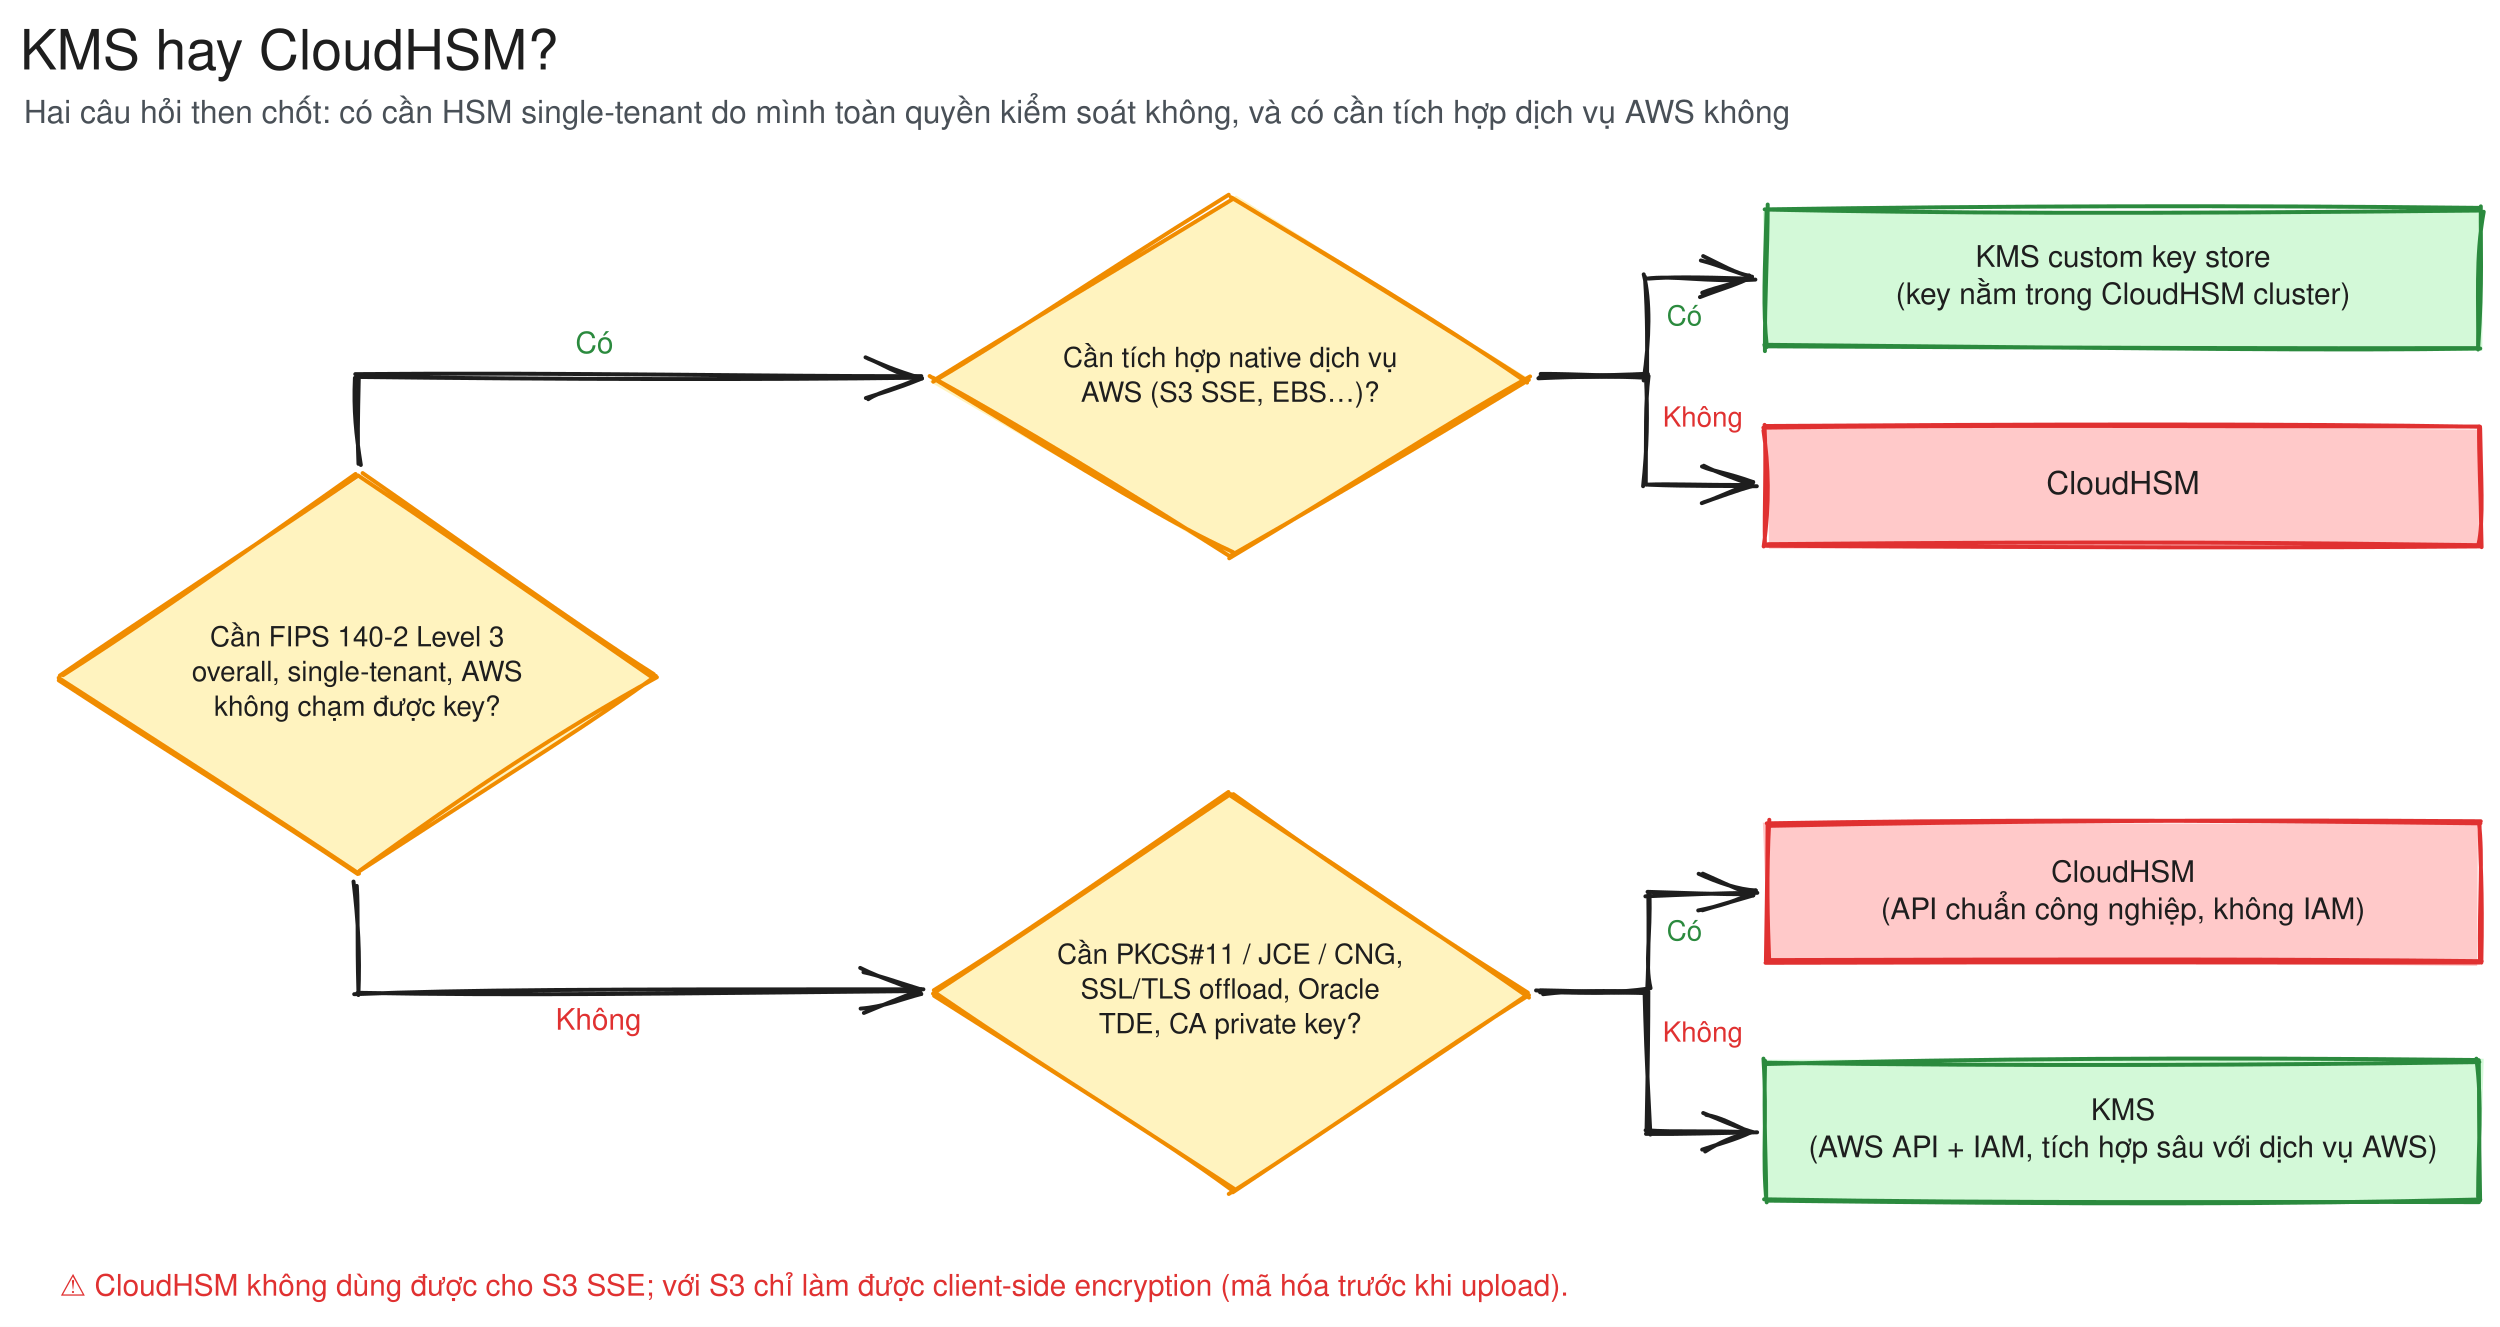
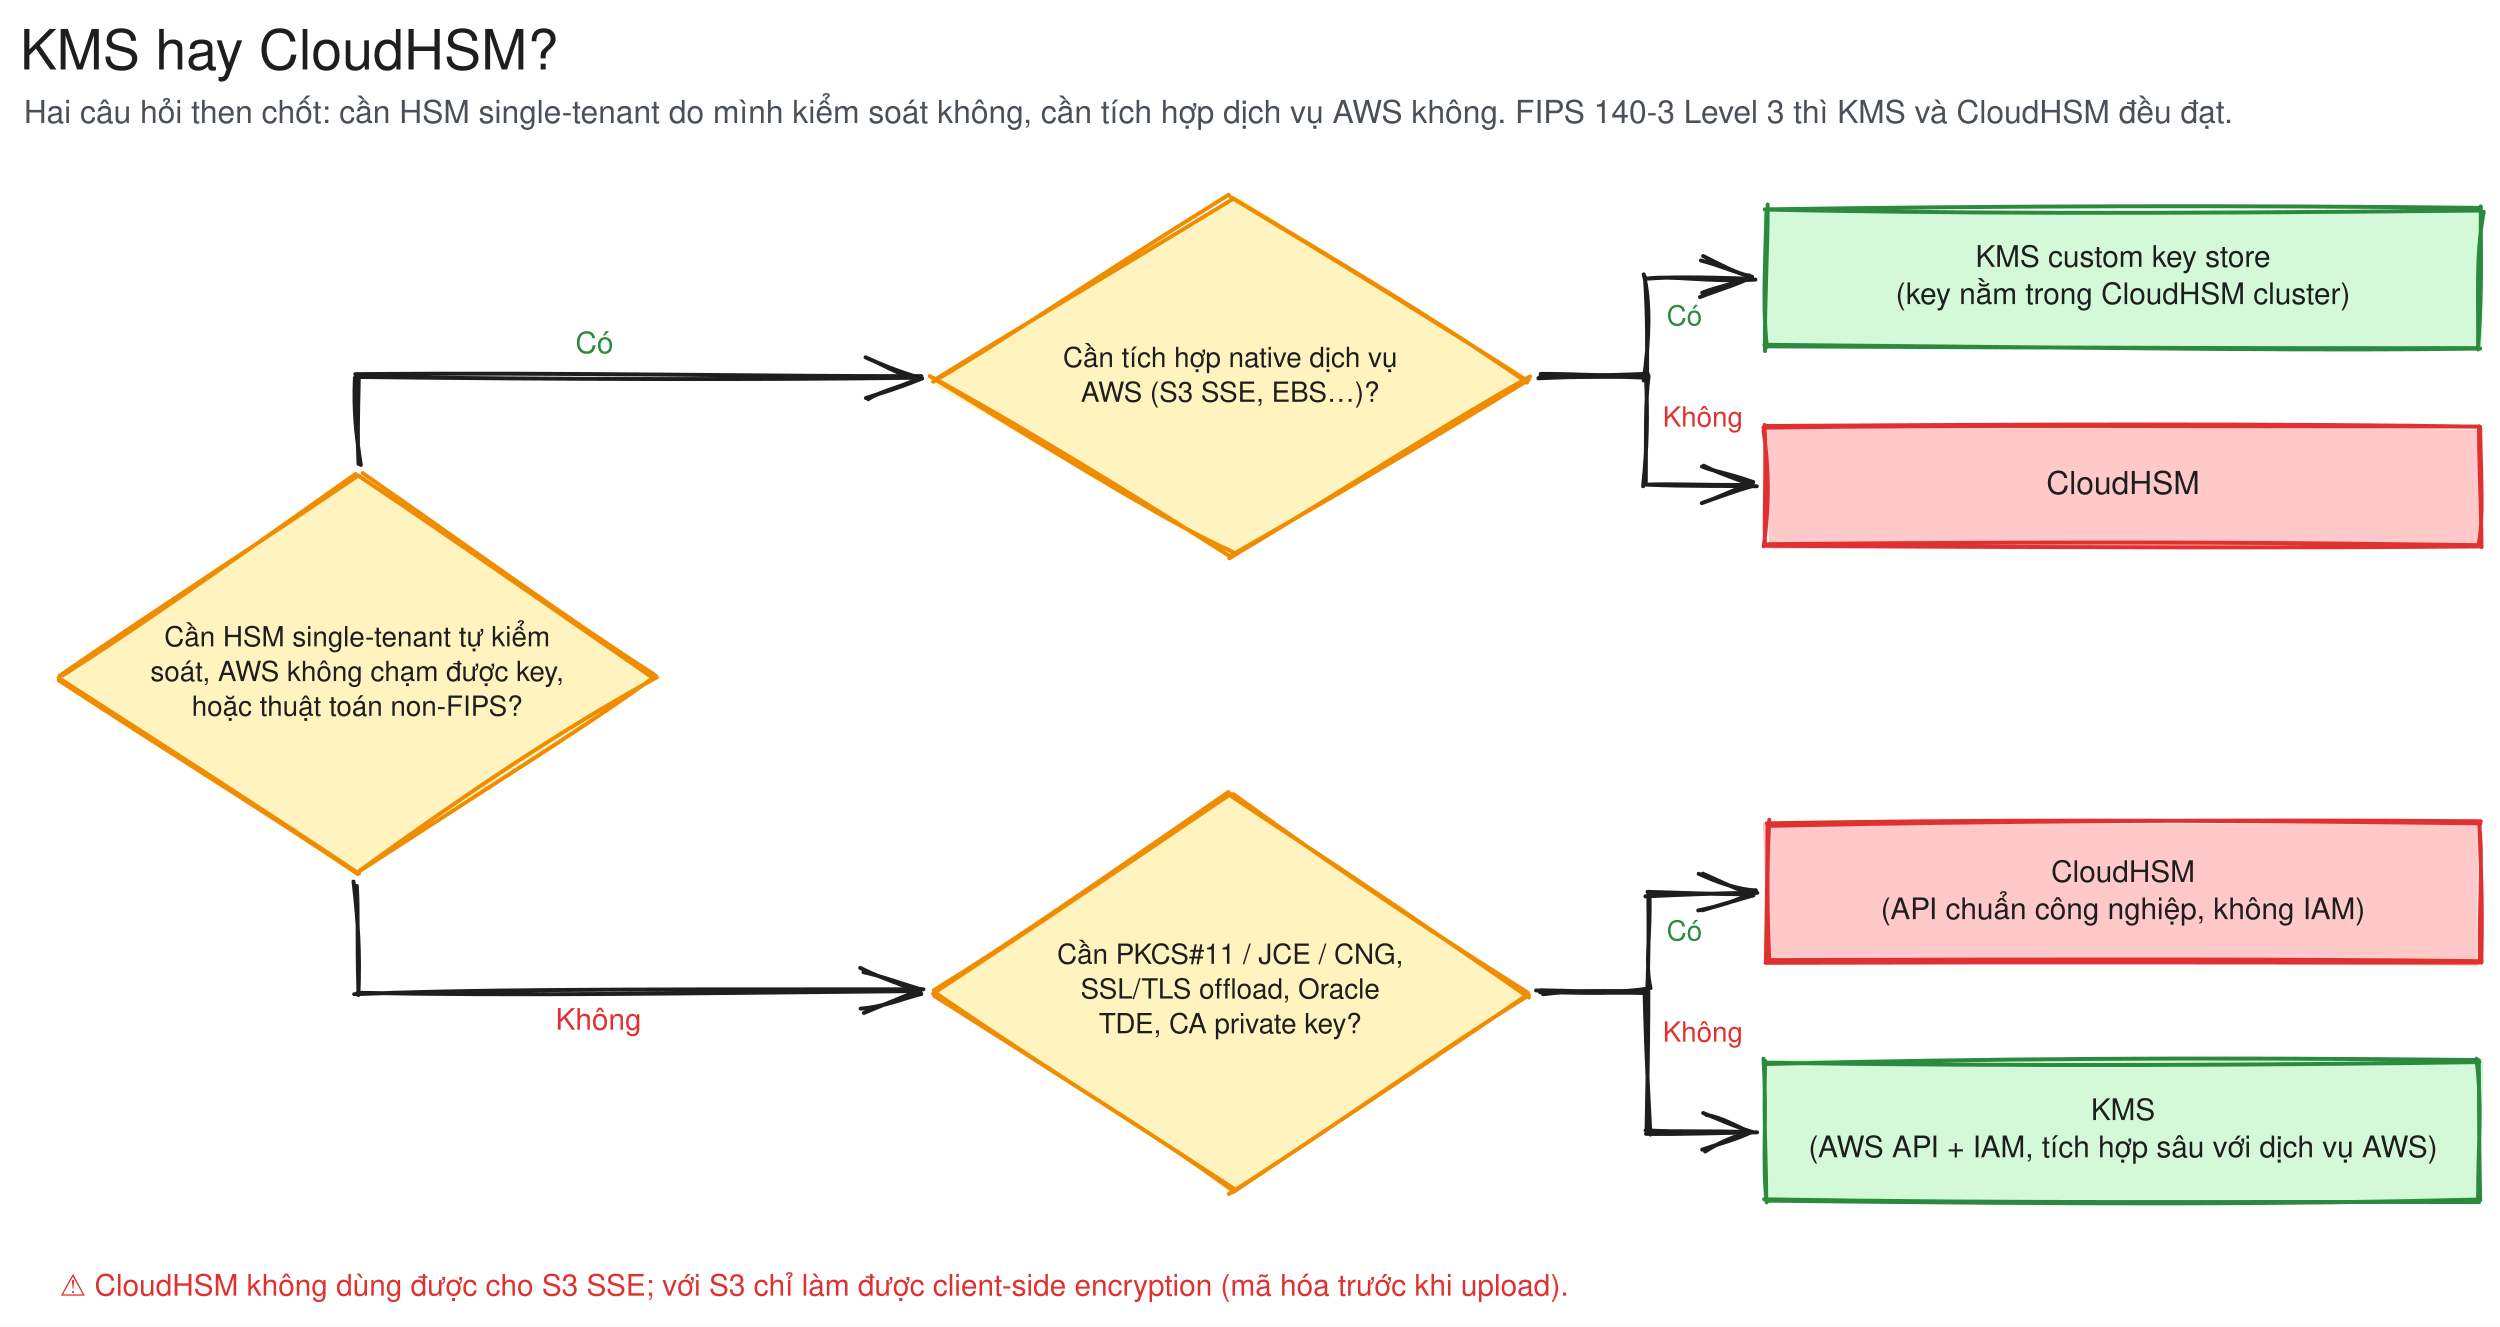
<svg xmlns="http://www.w3.org/2000/svg" version="1.1" viewBox="0 0 1260 668.75" width="1260" height="668.75">
  <defs>
    <style>
      @font-face {
        font-family: "Virgil";
        src: url("https://excalidraw.com/Virgil.woff2");
      }
      @font-face {
        font-family: "Cascadia";
        src: url("https://excalidraw.com/Cascadia.woff2");
      }
    </style>
  </defs>
  <rect x="0" y="0" width="1260" height="668.75" fill="#ffffff" />
  <g transform="translate(10 10) rotate(0 132.58 17.5)">
    <text x="0" y="25" font-family="Helvetica, Segoe UI Emoji" font-size="28px" fill="#1e1e1e" text-anchor="start" style="white-space: pre;" direction="ltr">KMS hay CloudHSM?</text>
  </g>
-   <g transform="translate(12 48) rotate(0 457.04 10)">
-     <text x="0" y="14" font-family="Helvetica, Segoe UI Emoji" font-size="16px" fill="#495057" text-anchor="start" style="white-space: pre;" direction="ltr">Hai câu hỏi then chốt: có cần HSM single-tenant do mình toàn quyền kiểm soát không, và có cần tích hợp dịch vụ AWS không</text>
+   <g transform="translate(12 48) rotate(0 567.49 10)">
+     <text x="0" y="14" font-family="Helvetica, Segoe UI Emoji" font-size="16px" fill="#495057" text-anchor="start" style="white-space: pre;" direction="ltr">Hai câu hỏi then chốt: cần HSM single-tenant do mình kiểm soát không, cần tích hợp dịch vụ AWS không. FIPS 140-3 Level 3 thì KMS và CloudHSM đều đạt.</text>
  </g>
  <g stroke-linecap="round" transform="translate(30 240) rotate(0 150 100)">
    <path d="M151.3 0.69 L299.93 102.6 L149.47 198.6 L-1.69 101.15" stroke="none" stroke-width="0" fill="#fff3bf" fill-rule="evenodd" />
    <path d="M152.76 -1.57 C205.5 35.03, 259.54 74.41, 299.54 99.77 M150.42 -0.39 C183.62 21.75, 215.6 43.89, 299.29 101.84 M301.08 101.34 C252.5 128.07, 206.35 158.99, 151.07 198.93 M300.54 100.64 C269.08 123.56, 237.13 143.27, 150.61 199.44 M150.3 200.51 C104.38 169.54, 57.51 140.83, -0.38 102.92 M150.93 200.32 C105 169.47, 59.56 140.31, -0.42 101.68 M1.77 100.3 C32.61 80.56, 62.86 60.05, 149.18 -1.13 M0.15 100.48 C48.7 67.06, 97.95 35.5, 150.44 -0.23" stroke="#f08c00" stroke-width="2" fill="none" />
  </g>
-   <g transform="translate(89.21 313.75) rotate(0 90.79 26.25)">
-     <text x="90.79" y="12" font-family="Helvetica, Segoe UI Emoji" font-size="14px" fill="#1e1e1e" text-anchor="middle" style="white-space: pre;" direction="ltr">Cần FIPS 140-2 Level 3</text>
-     <text x="90.79" y="29.5" font-family="Helvetica, Segoe UI Emoji" font-size="14px" fill="#1e1e1e" text-anchor="middle" style="white-space: pre;" direction="ltr">overall, single-tenant, AWS</text>
-     <text x="90.79" y="47" font-family="Helvetica, Segoe UI Emoji" font-size="14px" fill="#1e1e1e" text-anchor="middle" style="white-space: pre;" direction="ltr">không chạm được key?</text>
+   <g transform="translate(79.12 313.75) rotate(0 100.88 26.25)">
+     <text x="100.88" y="12" font-family="Helvetica, Segoe UI Emoji" font-size="14px" fill="#1e1e1e" text-anchor="middle" style="white-space: pre;" direction="ltr">Cần HSM single-tenant tự kiểm</text>
+     <text x="100.88" y="29.5" font-family="Helvetica, Segoe UI Emoji" font-size="14px" fill="#1e1e1e" text-anchor="middle" style="white-space: pre;" direction="ltr">soát, AWS không chạm được key,</text>
+     <text x="100.88" y="47" font-family="Helvetica, Segoe UI Emoji" font-size="14px" fill="#1e1e1e" text-anchor="middle" style="white-space: pre;" direction="ltr">hoặc thuật toán non-FIPS?</text>
  </g>
  <g stroke-linecap="round" transform="translate(470 100) rotate(0 150 90)">
    <path d="M152.95 -1.47 L301.28 91.22 L149.35 180.64 L-1.61 92.29" stroke="none" stroke-width="0" fill="#fff3bf" fill-rule="evenodd" />
    <path d="M150.96 -0.33 C202.83 31.09, 250.75 58.9, 299.65 92.85 M150.29 -0.62 C202.9 30.96, 255.88 63.67, 299.36 91.64 M301.18 89.71 C253.26 116.57, 209.78 145.52, 149.53 181.39 M300.54 91.46 C265.74 112.56, 232.6 132.83, 150.27 180.03 M151.42 178.24 C119.72 163.63, 86.42 143.19, -1.47 89.53 M150.54 180.82 C98.04 147.32, 44.47 114.73, 0.23 90.37 M0.35 92.37 C39.55 69.54, 73.12 45.4, 149.28 -1.85 M0.9 91.54 C44.23 64.61, 88 38.99, 151.5 0.21" stroke="#f08c00" stroke-width="2" fill="none" />
  </g>
  <g transform="translate(532.64 172.5) rotate(0 87.36 17.5)">
    <text x="87.36" y="12.5" font-family="Helvetica, Segoe UI Emoji" font-size="14px" fill="#1e1e1e" text-anchor="middle" style="white-space: pre;" direction="ltr">Cần tích hợp native dịch vụ</text>
    <text x="87.36" y="30" font-family="Helvetica, Segoe UI Emoji" font-size="14px" fill="#1e1e1e" text-anchor="middle" style="white-space: pre;" direction="ltr">AWS (S3 SSE, EBS…)?</text>
  </g>
  <g stroke-linecap="round" transform="translate(470 400) rotate(0 150 100)">
    <path d="M150.97 0.23 L300.65 100.47 L152.07 199.58 L0.51 99.26" stroke="none" stroke-width="0" fill="#fff3bf" fill-rule="evenodd" />
    <path d="M149.59 0.65 C181.69 22.19, 212.28 41.4, 300.6 102.8 M151.63 0.24 C189.79 27.66, 227.06 54.28, 300.04 100.29 M300.61 101.57 C251.92 131.79, 205.94 165.79, 149.3 201.76 M299.94 101.23 C259.82 128.63, 219.54 155.41, 151.34 200.92 M150.94 199.87 C112.25 171.42, 71.16 148.12, 1.34 100.29 M151.85 199.03 C107 169.68, 63.24 141.33, 0.79 101.9 M0.65 99.06 C37.58 76.41, 75.03 50.3, 149.12 -0.84 M0.24 100.79 C31.78 80.03, 63.08 59.42, 150.23 0.2" stroke="#f08c00" stroke-width="2" fill="none" />
  </g>
  <g transform="translate(531.31 473.75) rotate(0 88.69 26.25)">
    <text x="88.69" y="12" font-family="Helvetica, Segoe UI Emoji" font-size="14px" fill="#1e1e1e" text-anchor="middle" style="white-space: pre;" direction="ltr">Cần PKCS#11 / JCE / CNG,</text>
    <text x="88.69" y="29.5" font-family="Helvetica, Segoe UI Emoji" font-size="14px" fill="#1e1e1e" text-anchor="middle" style="white-space: pre;" direction="ltr">SSL/TLS offload, Oracle</text>
    <text x="88.69" y="47" font-family="Helvetica, Segoe UI Emoji" font-size="14px" fill="#1e1e1e" text-anchor="middle" style="white-space: pre;" direction="ltr">TDE, CA private key?</text>
  </g>
  <g stroke-linecap="round" transform="translate(890 105) rotate(0 180 35)">
    <path d="M-1.4 1.72 L361.42 1.7 L361.08 71.85 L-0.21 70.1" stroke="none" stroke-width="0" fill="#d3f9d8" />
    <path d="M0.69 0.65 C90.97 2.44, 180.73 2.94, 359.81 1.12 M-0.6 0.53 C118.39 -1.26, 237.97 -1.57, 359.78 -0.23 M361.8 1.74 C357.57 24.64, 359.32 46.68, 358.94 71.16 M360.33 -0.99 C360.13 17.9, 361.24 37.62, 359.08 69.07 M360.03 70.65 C282.78 71.83, 203.21 70.65, -0.77 68.78 M359.54 70.44 C266.51 70.66, 173.9 70.34, -0.59 69.55 M-0.48 71.96 C-0.64 44.79, 0.93 21.79, 0.92 -1.91 M0.51 69.9 C-1.61 50.85, -0.5 31.03, 0.38 0.64" stroke="#2b8a3e" stroke-width="2" fill="none" />
  </g>
  <g transform="translate(949.925 121.25) rotate(0 120.075 18.75)">
    <text x="120.075" y="13.25" font-family="Helvetica, Segoe UI Emoji" font-size="15px" fill="#1e1e1e" text-anchor="middle" style="white-space: pre;" direction="ltr">KMS custom key store</text>
    <text x="120.075" y="32" font-family="Helvetica, Segoe UI Emoji" font-size="15px" fill="#1e1e1e" text-anchor="middle" style="white-space: pre;" direction="ltr">(key nằm trong CloudHSM cluster)</text>
  </g>
  <g stroke-linecap="round" transform="translate(890 215) rotate(0 180 30)">
    <path d="M0.44 -0.93 L358.94 1.51 L359.48 61.15 L1.62 61.52" stroke="none" stroke-width="0" fill="#ffc9c9" />
    <path d="M-1.26 0.55 C104.37 -0.99, 211.37 -0.05, 359.06 -0.02 M0.22 -0.3 C133.67 -1.2, 266.88 -1.52, 359.94 0.07 M359.99 0.64 C360.33 24.26, 361.89 47.98, 359.13 59.41 M359.45 -0.13 C359.33 13.9, 360.15 29.52, 360.72 60.76 M359.46 59.76 C271.38 58.64, 185.5 57.66, 1.14 59.26 M359.81 60.4 C265.46 61.14, 169.56 61.04, -0.38 60.07 M-1.11 60.41 C1.91 39.34, 1.43 19.32, -1.22 1.99 M-0.49 60.04 C-0.88 40.64, 0.27 19.81, -0.65 -0.87" stroke="#e03131" stroke-width="2" fill="none" />
  </g>
  <g transform="translate(1032.72 235) rotate(0 37.28 10)">
    <text x="37.28" y="14" font-family="Helvetica, Segoe UI Emoji" font-size="16px" fill="#1e1e1e" text-anchor="middle" style="white-space: pre;" direction="ltr">CloudHSM</text>
  </g>
  <g stroke-linecap="round" transform="translate(890 415) rotate(0 180 35)">
    <path d="M-1.52 -0.38 L358.86 0.41 L358.48 71.85 L1.04 68.4" stroke="none" stroke-width="0" fill="#ffc9c9" />
    <path d="M0.96 1.24 C118.89 -1.29, 237.15 -1.94, 360.3 -1.09 M0.47 -0.04 C101.41 -1.76, 201.91 -1.94, 360.12 -0.03 M359.36 -0.87 C361.54 17.49, 359.49 36.69, 359.89 69.43 M359.66 -0.57 C359.91 16.59, 361.4 31.78, 360.6 70.17 M360.8 69.43 C260.98 68.35, 162.46 68.45, 1.1 68.88 M359.66 70.13 C260.31 70.24, 160.06 69.8, -0.16 70.26 M1.67 69.19 C0.89 48.3, 0.19 27.05, 1.73 -1.82 M0.02 69.28 C0.22 49.59, 0.78 29.22, 0.87 0.38" stroke="#e03131" stroke-width="2" fill="none" />
  </g>
  <g transform="translate(949.7 431.25) rotate(0 120.3 18.75)">
    <text x="120.3" y="13.25" font-family="Helvetica, Segoe UI Emoji" font-size="15px" fill="#1e1e1e" text-anchor="middle" style="white-space: pre;" direction="ltr">CloudHSM</text>
    <text x="120.3" y="32" font-family="Helvetica, Segoe UI Emoji" font-size="15px" fill="#1e1e1e" text-anchor="middle" style="white-space: pre;" direction="ltr">(API chuẩn công nghiệp, không IAM)</text>
  </g>
  <g stroke-linecap="round" transform="translate(890 535) rotate(0 180 35)">
    <path d="M-0.84 -0.89 L361.79 -1.41 L359.71 70.32 L-1.25 69.97" stroke="none" stroke-width="0" fill="#d3f9d8" />
    <path d="M0.7 1.26 C107.74 -1.44, 214.59 -2.25, 358.95 -0.75 M-0.22 0.62 C129.22 2.54, 258.18 1.78, 359.57 0.3 M358.09 -1.43 C361.14 21.66, 359.01 41.42, 358.96 68.09 M359.3 -0.65 C359.58 14.6, 359.22 29.4, 359.98 70.04 M359.4 70.88 C243.22 70.5, 126.47 71.65, -0.9 69.45 M360.05 69.54 C262.05 72.07, 164.81 72.04, 0.34 70.12 M0.42 70.98 C-2.04 49.53, 0.74 29.6, -1.22 -1.45 M0.16 69.04 C0.2 51.11, -1.17 32.25, -0.39 -0.35" stroke="#2b8a3e" stroke-width="2" fill="none" />
  </g>
  <g transform="translate(910.7 551.25) rotate(0 159.3 18.75)">
    <text x="159.3" y="13.25" font-family="Helvetica, Segoe UI Emoji" font-size="15px" fill="#1e1e1e" text-anchor="middle" style="white-space: pre;" direction="ltr">KMS</text>
    <text x="159.3" y="32" font-family="Helvetica, Segoe UI Emoji" font-size="15px" fill="#1e1e1e" text-anchor="middle" style="white-space: pre;" direction="ltr">(AWS API + IAM, tích hợp sâu với dịch vụ AWS)</text>
  </g>
  <g stroke-linecap="round">
    <g transform="translate(180 234) rotate(0 142 -22)">
      <path d="M1.86 0.35 C-0.58 -15.03, -1.85 -27.1, -1.13 -43.54 M0.67 -0.22 C0.14 -11.45, 0.35 -22.13, 0.83 -43.62 M-0.94 -45.44 C105.83 -46.38, 209.3 -44.2, 284.34 -44.44 M-0.55 -44.03 C102.22 -42.79, 204.03 -42.57, 283.84 -43.64" stroke="#1e1e1e" stroke-width="2" fill="none" />
    </g>
    <g transform="translate(180 234) rotate(0 142 -22)">
      <path d="M257.58 -32.8 C264.28 -37.12, 272.25 -38.16, 282.71 -43.18 M256.4 -33.38 C263.25 -35.7, 270.83 -37.59, 284.67 -43.27" stroke="#1e1e1e" stroke-width="2" fill="none" />
    </g>
    <g transform="translate(180 234) rotate(0 142 -22)">
      <path d="M257.42 -53.32 C264.1 -50.89, 272.13 -45.19, 282.71 -43.18 M256.23 -53.9 C263.14 -50.84, 270.77 -47.35, 284.67 -43.27" stroke="#1e1e1e" stroke-width="2" fill="none" />
    </g>
  </g>
  <g stroke-linecap="round">
    <g transform="translate(180 446) rotate(0 142 27)">
      <path d="M-1.83 -1.69 C0.49 18.19, 1.48 34.62, 0.63 55.5 M-0.17 0.5 C0.63 12.94, -0.14 25.88, 0.63 53.23 M-1.48 55.07 C55.65 52.81, 113.23 52.56, 285.39 52.61 M0.18 54.37 C79.96 55.92, 160.29 54.71, 283.66 53.48" stroke="#1e1e1e" stroke-width="2" fill="none" />
    </g>
    <g transform="translate(180 446) rotate(0 142 27)">
      <path d="M253.75 62.34 C265.24 61.54, 275.27 57.23, 284.29 54.97 M255.4 64.52 C263.37 61.25, 269.34 58.72, 284.29 52.71" stroke="#1e1e1e" stroke-width="2" fill="none" />
    </g>
    <g transform="translate(180 446) rotate(0 142 27)">
      <path d="M253.54 41.82 C265.05 47.62, 275.14 49.9, 284.29 54.97 M255.19 44 C263.07 45.64, 269.09 48.03, 284.29 52.71" stroke="#1e1e1e" stroke-width="2" fill="none" />
    </g>
  </g>
  <g stroke-linecap="round">
    <g transform="translate(776 190) rotate(0 54 -25)">
      <path d="M0.51 -1.55 C18.94 -1.7, 39.37 0.22, 52.63 -1.57 M-0.65 0.67 C19.98 -0.44, 39.59 0.14, 53.99 -0.97 M52.4 1.75 C55.47 -19.44, 55.78 -38.82, 52.43 -51.73 M54.13 -0.56 C54.1 -14.08, 54.47 -29.6, 53.03 -50.55 M53.52 -49.52 C67.35 -51.43, 83.98 -47.66, 108.71 -49.08 M55 -49.59 C64.66 -50.32, 76.21 -50.49, 107.02 -49.53" stroke="#1e1e1e" stroke-width="2" fill="none" />
    </g>
    <g transform="translate(776 190) rotate(0 54 -25)">
      <path d="M81.93 -42.48 C89.84 -45.67, 99.71 -46.94, 105.65 -51.09 M80.78 -40.26 C91.14 -44.31, 100.46 -46.85, 107.01 -50.5" stroke="#1e1e1e" stroke-width="2" fill="none" />
    </g>
    <g transform="translate(776 190) rotate(0 54 -25)">
      <path d="M82.39 -60.94 C90.08 -57.27, 99.78 -51.68, 105.65 -51.09 M81.24 -58.72 C91.35 -56.08, 100.5 -51.92, 107.01 -50.5" stroke="#1e1e1e" stroke-width="2" fill="none" />
    </g>
  </g>
  <g stroke-linecap="round">
    <g transform="translate(776 190) rotate(0 54 27.5)">
      <path d="M0.06 0.03 C12.41 0.43, 26.64 -0.93, 54.55 -1.47 M0.96 -0.36 C18.13 0.02, 37.92 -0.56, 54.23 0.43 M53.52 -1.18 C54.55 19.66, 54.12 36.3, 52.12 55.05 M54.88 -0.48 C53.17 13.66, 53.67 27.45, 53.47 54.08 M54.84 54.29 C75.09 55.12, 93.86 54.83, 109.43 55.06 M53.64 54.27 C66.45 53.78, 79.4 54.49, 107.05 54.47" stroke="#1e1e1e" stroke-width="2" fill="none" />
    </g>
    <g transform="translate(776 190) rotate(0 54 27.5)">
      <path d="M81.69 63.59 C87.3 61.76, 94.87 58.29, 107.6 53 M82.59 63.19 C89.93 60.7, 99.86 56.99, 107.29 54.9" stroke="#1e1e1e" stroke-width="2" fill="none" />
    </g>
    <g transform="translate(776 190) rotate(0 54 27.5)">
      <path d="M81.8 45.12 C87.54 47.6, 95.08 48.43, 107.6 53 M82.7 44.72 C89.92 48.6, 99.82 51.27, 107.29 54.9" stroke="#1e1e1e" stroke-width="2" fill="none" />
    </g>
  </g>
  <g stroke-linecap="round">
    <g transform="translate(776 500) rotate(0 54 -25)">
      <path d="M-1.82 -0.83 C17.88 0.57, 38.27 0.86, 55.7 -1.94 M0.29 -0.9 C16.06 -0.63, 31.65 0.03, 54.45 0.54 M55.88 -1.98 C52.9 -14.58, 56.05 -28.61, 55.31 -49.92 M54.16 -0.26 C55.05 -18.21, 54.93 -33.72, 54.76 -49.14 M53.28 -48.24 C72.01 -49.05, 91.06 -49.96, 109.68 -50.01 M54.37 -50.51 C72.42 -49.92, 89.94 -49.29, 107.2 -49.27" stroke="#1e1e1e" stroke-width="2" fill="none" />
    </g>
    <g transform="translate(776 500) rotate(0 54 -25)">
      <path d="M79.91 -41.14 C89.65 -43.1, 100.14 -45.93, 108.89 -51.21 M82.02 -41.21 C89.4 -43.49, 96.54 -45.48, 107.65 -48.73" stroke="#1e1e1e" stroke-width="2" fill="none" />
    </g>
    <g transform="translate(776 500) rotate(0 54 -25)">
      <path d="M80.11 -59.61 C89.89 -55.17, 100.31 -51.58, 108.89 -51.21 M82.21 -59.68 C89.45 -56.5, 96.54 -53.02, 107.65 -48.73" stroke="#1e1e1e" stroke-width="2" fill="none" />
    </g>
  </g>
  <g stroke-linecap="round">
    <g transform="translate(776 500) rotate(0 54 35)">
      <path d="M1.72 1.08 C17.95 -0.9, 33.04 -0.64, 52.39 -0.27 M0.21 0.13 C17.25 0.15, 34.79 0.88, 53.69 -0.28 M52.89 0.89 C53.26 14.59, 53.68 32.74, 55.8 71.83 M54.76 -0.3 C54.76 15.36, 54.59 32.86, 53.85 70.53 M53.58 71.48 C71.98 71.72, 89.18 71.01, 109.59 70.69 M53.39 69.65 C68.96 70.77, 84.46 69.63, 107.3 70.73" stroke="#1e1e1e" stroke-width="2" fill="none" />
    </g>
    <g transform="translate(776 500) rotate(0 54 35)">
      <path d="M83.41 80.36 C90.64 75.71, 96.77 73.27, 105.69 70.46 M81.9 79.41 C89.82 76.62, 98.3 74.62, 107 70.46" stroke="#1e1e1e" stroke-width="2" fill="none" />
    </g>
    <g transform="translate(776 500) rotate(0 54 35)">
      <path d="M83.91 61.89 C91.06 63.08, 97.04 66.47, 105.69 70.46 M82.4 60.95 C90.27 64.06, 98.58 67.95, 107 70.46" stroke="#1e1e1e" stroke-width="2" fill="none" />
    </g>
  </g>
  <g transform="translate(290 165) rotate(0 8.775 9.375)">
    <text x="0" y="13" font-family="Helvetica, Segoe UI Emoji" font-size="15px" fill="#2b8a3e" text-anchor="start" style="white-space: pre;" direction="ltr">Có</text>
  </g>
  <g transform="translate(280 506) rotate(0 20.7 9.375)">
    <text x="0" y="13" font-family="Helvetica, Segoe UI Emoji" font-size="15px" fill="#e03131" text-anchor="start" style="white-space: pre;" direction="ltr">Không</text>
  </g>
  <g transform="translate(840 152) rotate(0 8.19 8.75)">
    <text x="0" y="12" font-family="Helvetica, Segoe UI Emoji" font-size="14px" fill="#2b8a3e" text-anchor="start" style="white-space: pre;" direction="ltr">Có</text>
  </g>
  <g transform="translate(838 203) rotate(0 19.32 8.75)">
    <text x="0" y="12" font-family="Helvetica, Segoe UI Emoji" font-size="14px" fill="#e03131" text-anchor="start" style="white-space: pre;" direction="ltr">Không</text>
  </g>
  <g transform="translate(840 462) rotate(0 8.19 8.75)">
    <text x="0" y="12" font-family="Helvetica, Segoe UI Emoji" font-size="14px" fill="#2b8a3e" text-anchor="start" style="white-space: pre;" direction="ltr">Có</text>
  </g>
  <g transform="translate(838 513) rotate(0 19.32 8.75)">
    <text x="0" y="12" font-family="Helvetica, Segoe UI Emoji" font-size="14px" fill="#e03131" text-anchor="start" style="white-space: pre;" direction="ltr">Không</text>
  </g>
  <g transform="translate(30 640) rotate(0 384.975 9.375)">
    <text x="0" y="13" font-family="Helvetica, Segoe UI Emoji" font-size="15px" fill="#e03131" text-anchor="start" style="white-space: pre;" direction="ltr">⚠ CloudHSM không dùng được cho S3 SSE; với S3 chỉ làm được client-side encryption (mã hóa trước khi upload).</text>
  </g>
</svg>
